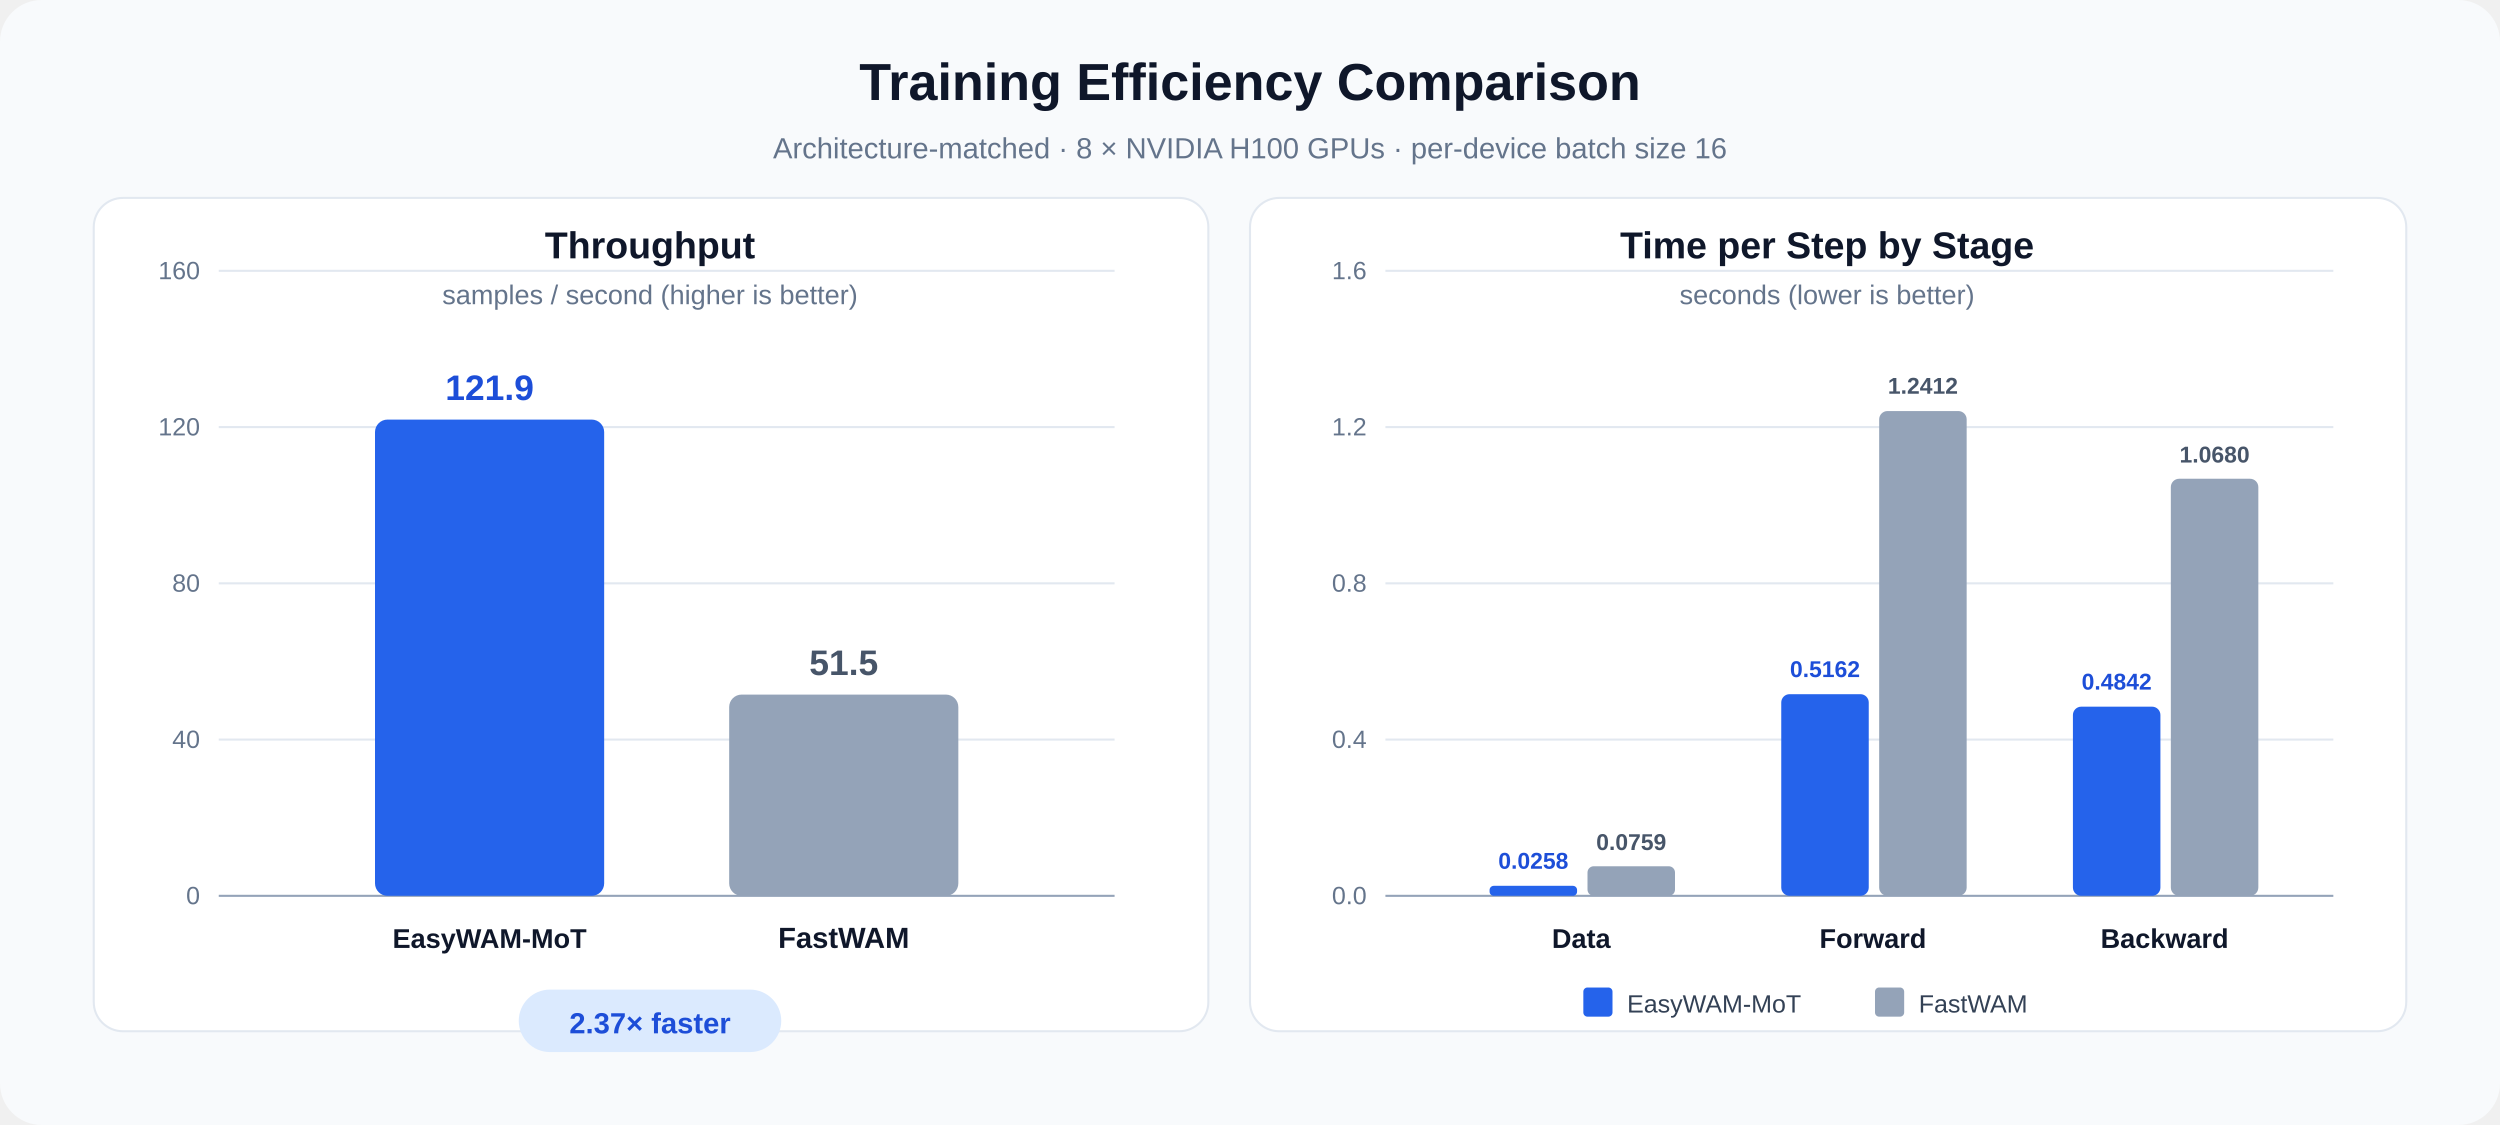
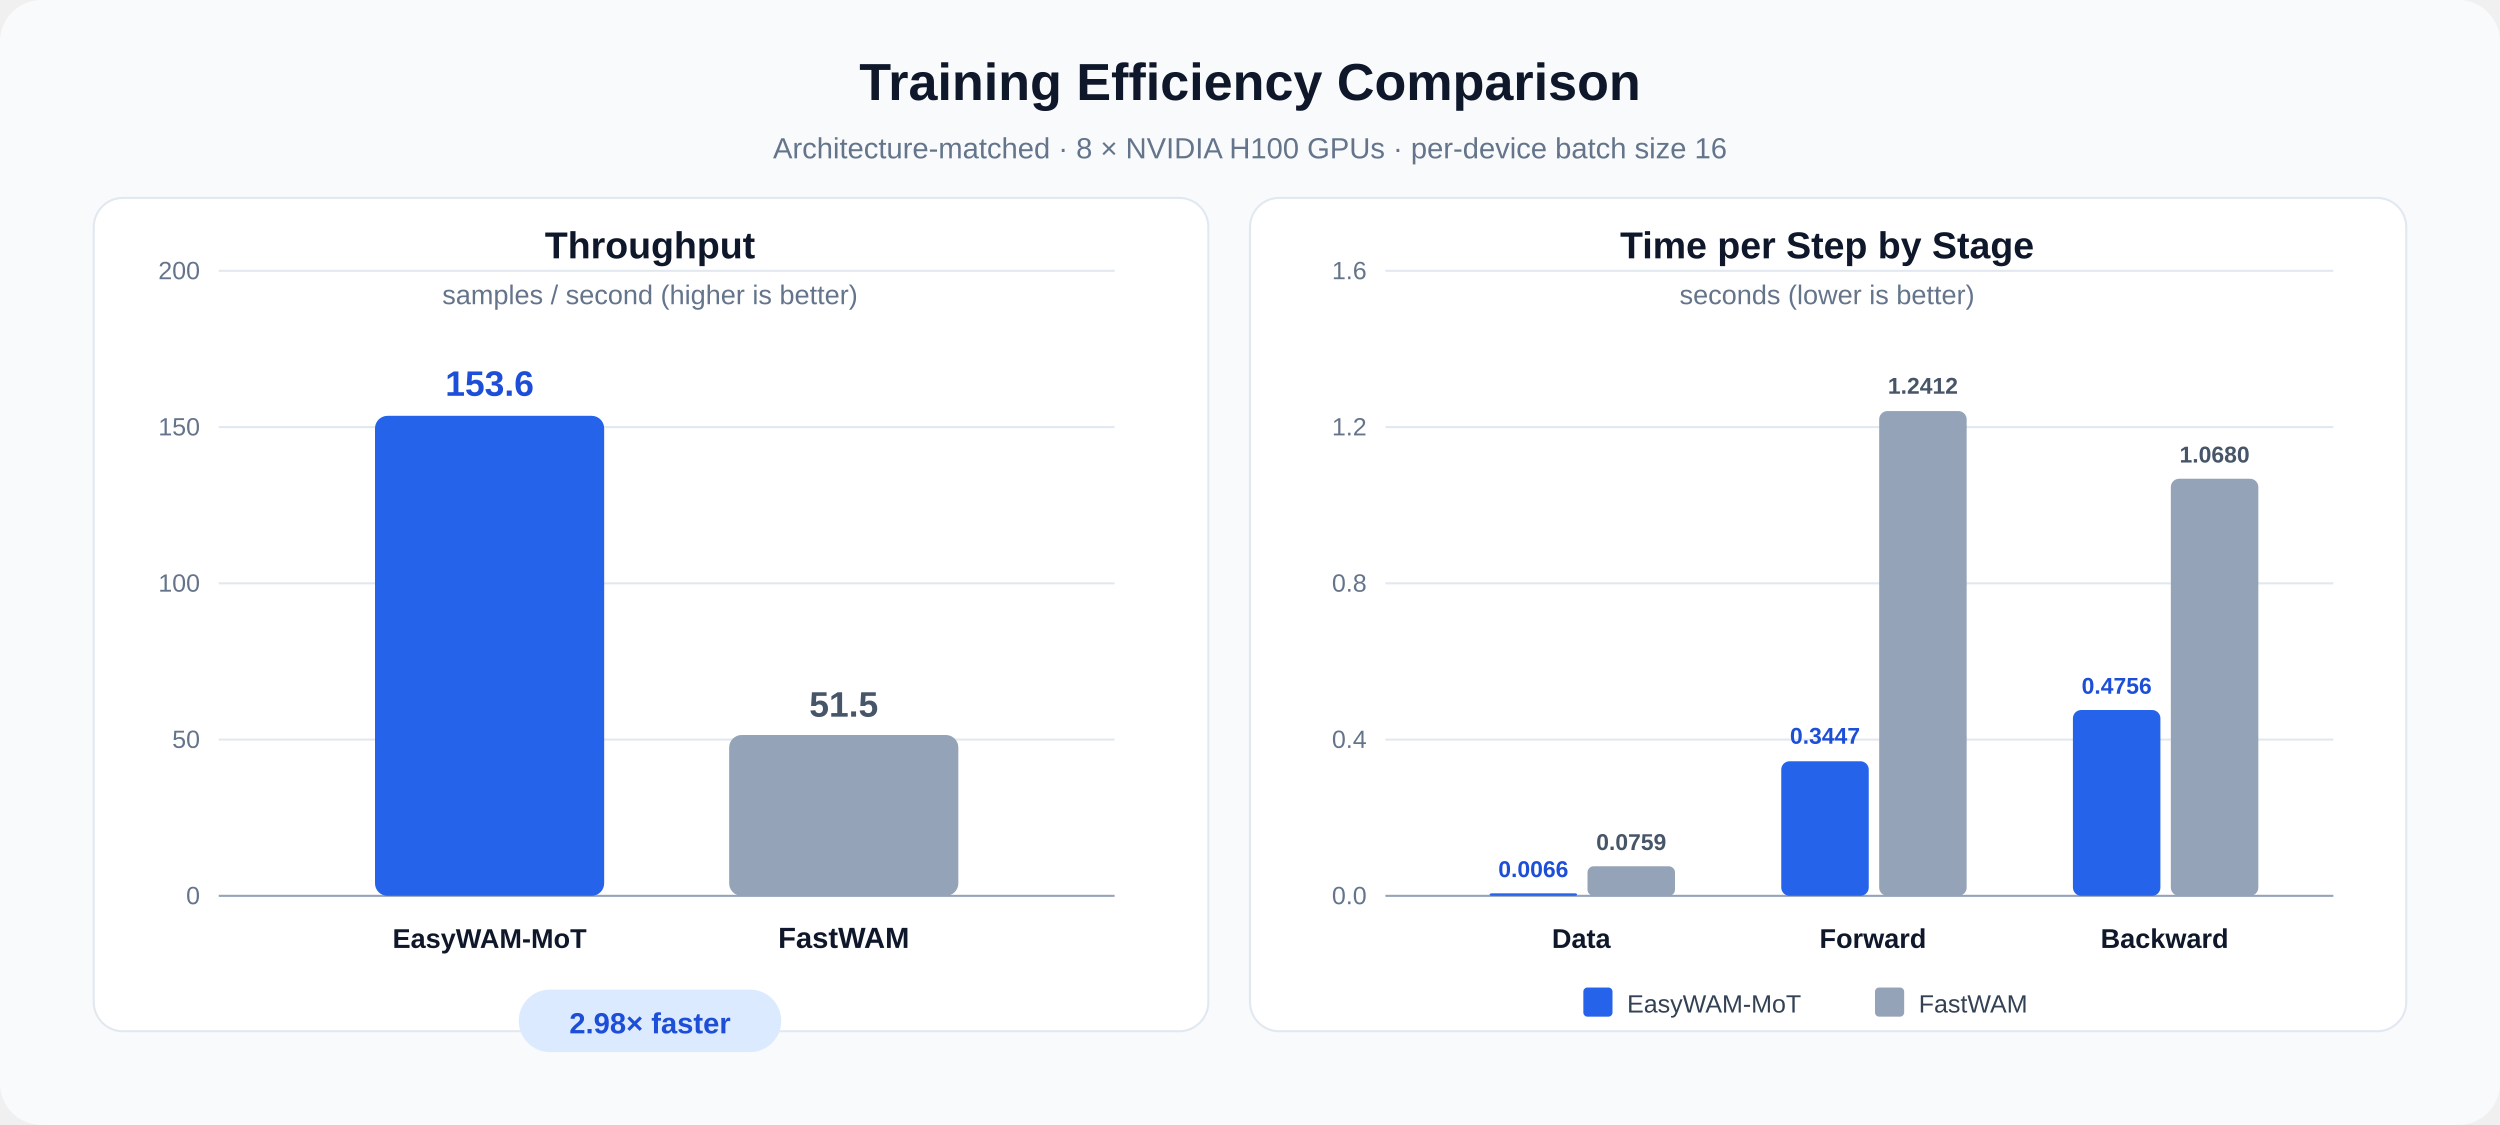
<svg xmlns="http://www.w3.org/2000/svg" width="1200" height="540" viewBox="0 0 1200 540" role="img" aria-labelledby="title desc">
  <rect width="1200" height="540" rx="20" fill="#f8fafc" />
  <text x="600" y="48" text-anchor="middle" font-family="Arial, sans-serif" font-size="25" font-weight="700" fill="#0f172a">Training Efficiency Comparison</text>
  <text x="600" y="76" text-anchor="middle" font-family="Arial, sans-serif" font-size="14" fill="#64748b">Architecture-matched · 8 × NVIDIA H100 GPUs · per-device batch size 16</text>
  <rect x="45" y="95" width="535" height="400" rx="14" fill="#ffffff" stroke="#e2e8f0" />
  <text x="312" y="124" text-anchor="middle" font-family="Arial, sans-serif" font-size="18" font-weight="700" fill="#0f172a">Throughput</text>
  <text x="312" y="146" text-anchor="middle" font-family="Arial, sans-serif" font-size="13" fill="#64748b">samples / second (higher is better)</text>
  <line x1="105" y1="430" x2="535" y2="430" stroke="#94a3b8" />
  <line x1="105" y1="355" x2="535" y2="355" stroke="#e2e8f0" />
  <line x1="105" y1="280" x2="535" y2="280" stroke="#e2e8f0" />
  <line x1="105" y1="205" x2="535" y2="205" stroke="#e2e8f0" />
  <line x1="105" y1="130" x2="535" y2="130" stroke="#e2e8f0" />
  <g font-family="Arial, sans-serif" font-size="12" fill="#64748b" text-anchor="end">
    <text x="96" y="434">0</text>
-     <text x="96" y="359">40</text>
-     <text x="96" y="284">80</text>
-     <text x="96" y="209">120</text>
-     <text x="96" y="134">160</text>
+     <text x="96" y="359">50</text>
+     <text x="96" y="284">100</text>
+     <text x="96" y="209">150</text>
+     <text x="96" y="134">200</text>
  </g>
-   <rect x="180" y="201.4" width="110" height="228.6" rx="6" fill="#2563eb" />
-   <rect x="350" y="333.4" width="110" height="96.6" rx="6" fill="#94a3b8" />
+   <rect x="180" y="199.6" width="110" height="230.4" rx="6" fill="#2563eb" />
+   <rect x="350" y="352.8" width="110" height="77.2" rx="6" fill="#94a3b8" />
  <g font-family="Arial, sans-serif" text-anchor="middle">
-     <text x="235" y="192" font-size="17" font-weight="700" fill="#1d4ed8">121.9</text>
-     <text x="405" y="324" font-size="17" font-weight="700" fill="#475569">51.5</text>
+     <text x="235" y="190" font-size="17" font-weight="700" fill="#1d4ed8">153.6</text>
+     <text x="405" y="344" font-size="17" font-weight="700" fill="#475569">51.5</text>
    <text x="235" y="455" font-size="13" font-weight="700" fill="#0f172a">EasyWAM-MoT</text>
    <text x="405" y="455" font-size="14" font-weight="700" fill="#0f172a">FastWAM</text>
  </g>
  <rect x="249" y="475" width="126" height="30" rx="15" fill="#dbeafe" />
-   <text x="312" y="496" text-anchor="middle" font-family="Arial, sans-serif" font-size="14" font-weight="700" fill="#1d4ed8">2.37× faster</text>
+   <text x="312" y="496" text-anchor="middle" font-family="Arial, sans-serif" font-size="14" font-weight="700" fill="#1d4ed8">2.98× faster</text>
  <rect x="600" y="95" width="555" height="400" rx="14" fill="#ffffff" stroke="#e2e8f0" />
  <text x="877" y="124" text-anchor="middle" font-family="Arial, sans-serif" font-size="18" font-weight="700" fill="#0f172a">Time per Step by Stage</text>
  <text x="877" y="146" text-anchor="middle" font-family="Arial, sans-serif" font-size="13" fill="#64748b">seconds (lower is better)</text>
  <line x1="665" y1="430" x2="1120" y2="430" stroke="#94a3b8" />
  <line x1="665" y1="355" x2="1120" y2="355" stroke="#e2e8f0" />
  <line x1="665" y1="280" x2="1120" y2="280" stroke="#e2e8f0" />
  <line x1="665" y1="205" x2="1120" y2="205" stroke="#e2e8f0" />
  <line x1="665" y1="130" x2="1120" y2="130" stroke="#e2e8f0" />
  <g font-family="Arial, sans-serif" font-size="12" fill="#64748b" text-anchor="end">
    <text x="656" y="434">0.0</text>
    <text x="656" y="359">0.4</text>
    <text x="656" y="284">0.8</text>
    <text x="656" y="209">1.2</text>
    <text x="656" y="134">1.6</text>
  </g>
-   <rect x="715" y="425.2" width="42" height="4.8" rx="2" fill="#2563eb" />
+   <rect x="715" y="428.8" width="42" height="1.2" rx="1" fill="#2563eb" />
  <rect x="762" y="415.8" width="42" height="14.2" rx="3" fill="#94a3b8" />
-   <rect x="855" y="333.2" width="42" height="96.8" rx="4" fill="#2563eb" />
+   <rect x="855" y="365.4" width="42" height="64.6" rx="4" fill="#2563eb" />
  <rect x="902" y="197.3" width="42" height="232.7" rx="4" fill="#94a3b8" />
-   <rect x="995" y="339.2" width="42" height="90.8" rx="4" fill="#2563eb" />
+   <rect x="995" y="340.8" width="42" height="89.2" rx="4" fill="#2563eb" />
  <rect x="1042" y="229.8" width="42" height="200.2" rx="4" fill="#94a3b8" />
  <g font-family="Arial, sans-serif" font-size="11" font-weight="700" text-anchor="middle">
-     <text x="736" y="417" fill="#1d4ed8">0.0258</text>
+     <text x="736" y="421" fill="#1d4ed8">0.0066</text>
    <text x="783" y="408" fill="#475569">0.0759</text>
-     <text x="876" y="325" fill="#1d4ed8">0.5162</text>
+     <text x="876" y="357" fill="#1d4ed8">0.3447</text>
    <text x="923" y="189" fill="#475569">1.2412</text>
-     <text x="1016" y="331" fill="#1d4ed8">0.4842</text>
+     <text x="1016" y="333" fill="#1d4ed8">0.4756</text>
    <text x="1063" y="222" fill="#475569">1.0680</text>
  </g>
  <g font-family="Arial, sans-serif" font-size="13" font-weight="700" fill="#0f172a" text-anchor="middle">
    <text x="759" y="455">Data</text>
    <text x="899" y="455">Forward</text>
    <text x="1039" y="455">Backward</text>
  </g>
  <g font-family="Arial, sans-serif" font-size="12">
    <rect x="760" y="474" width="14" height="14" rx="2" fill="#2563eb" />
    <text x="781" y="486" fill="#334155">EasyWAM-MoT</text>
    <rect x="900" y="474" width="14" height="14" rx="2" fill="#94a3b8" />
    <text x="921" y="486" fill="#334155">FastWAM</text>
  </g>
</svg>
